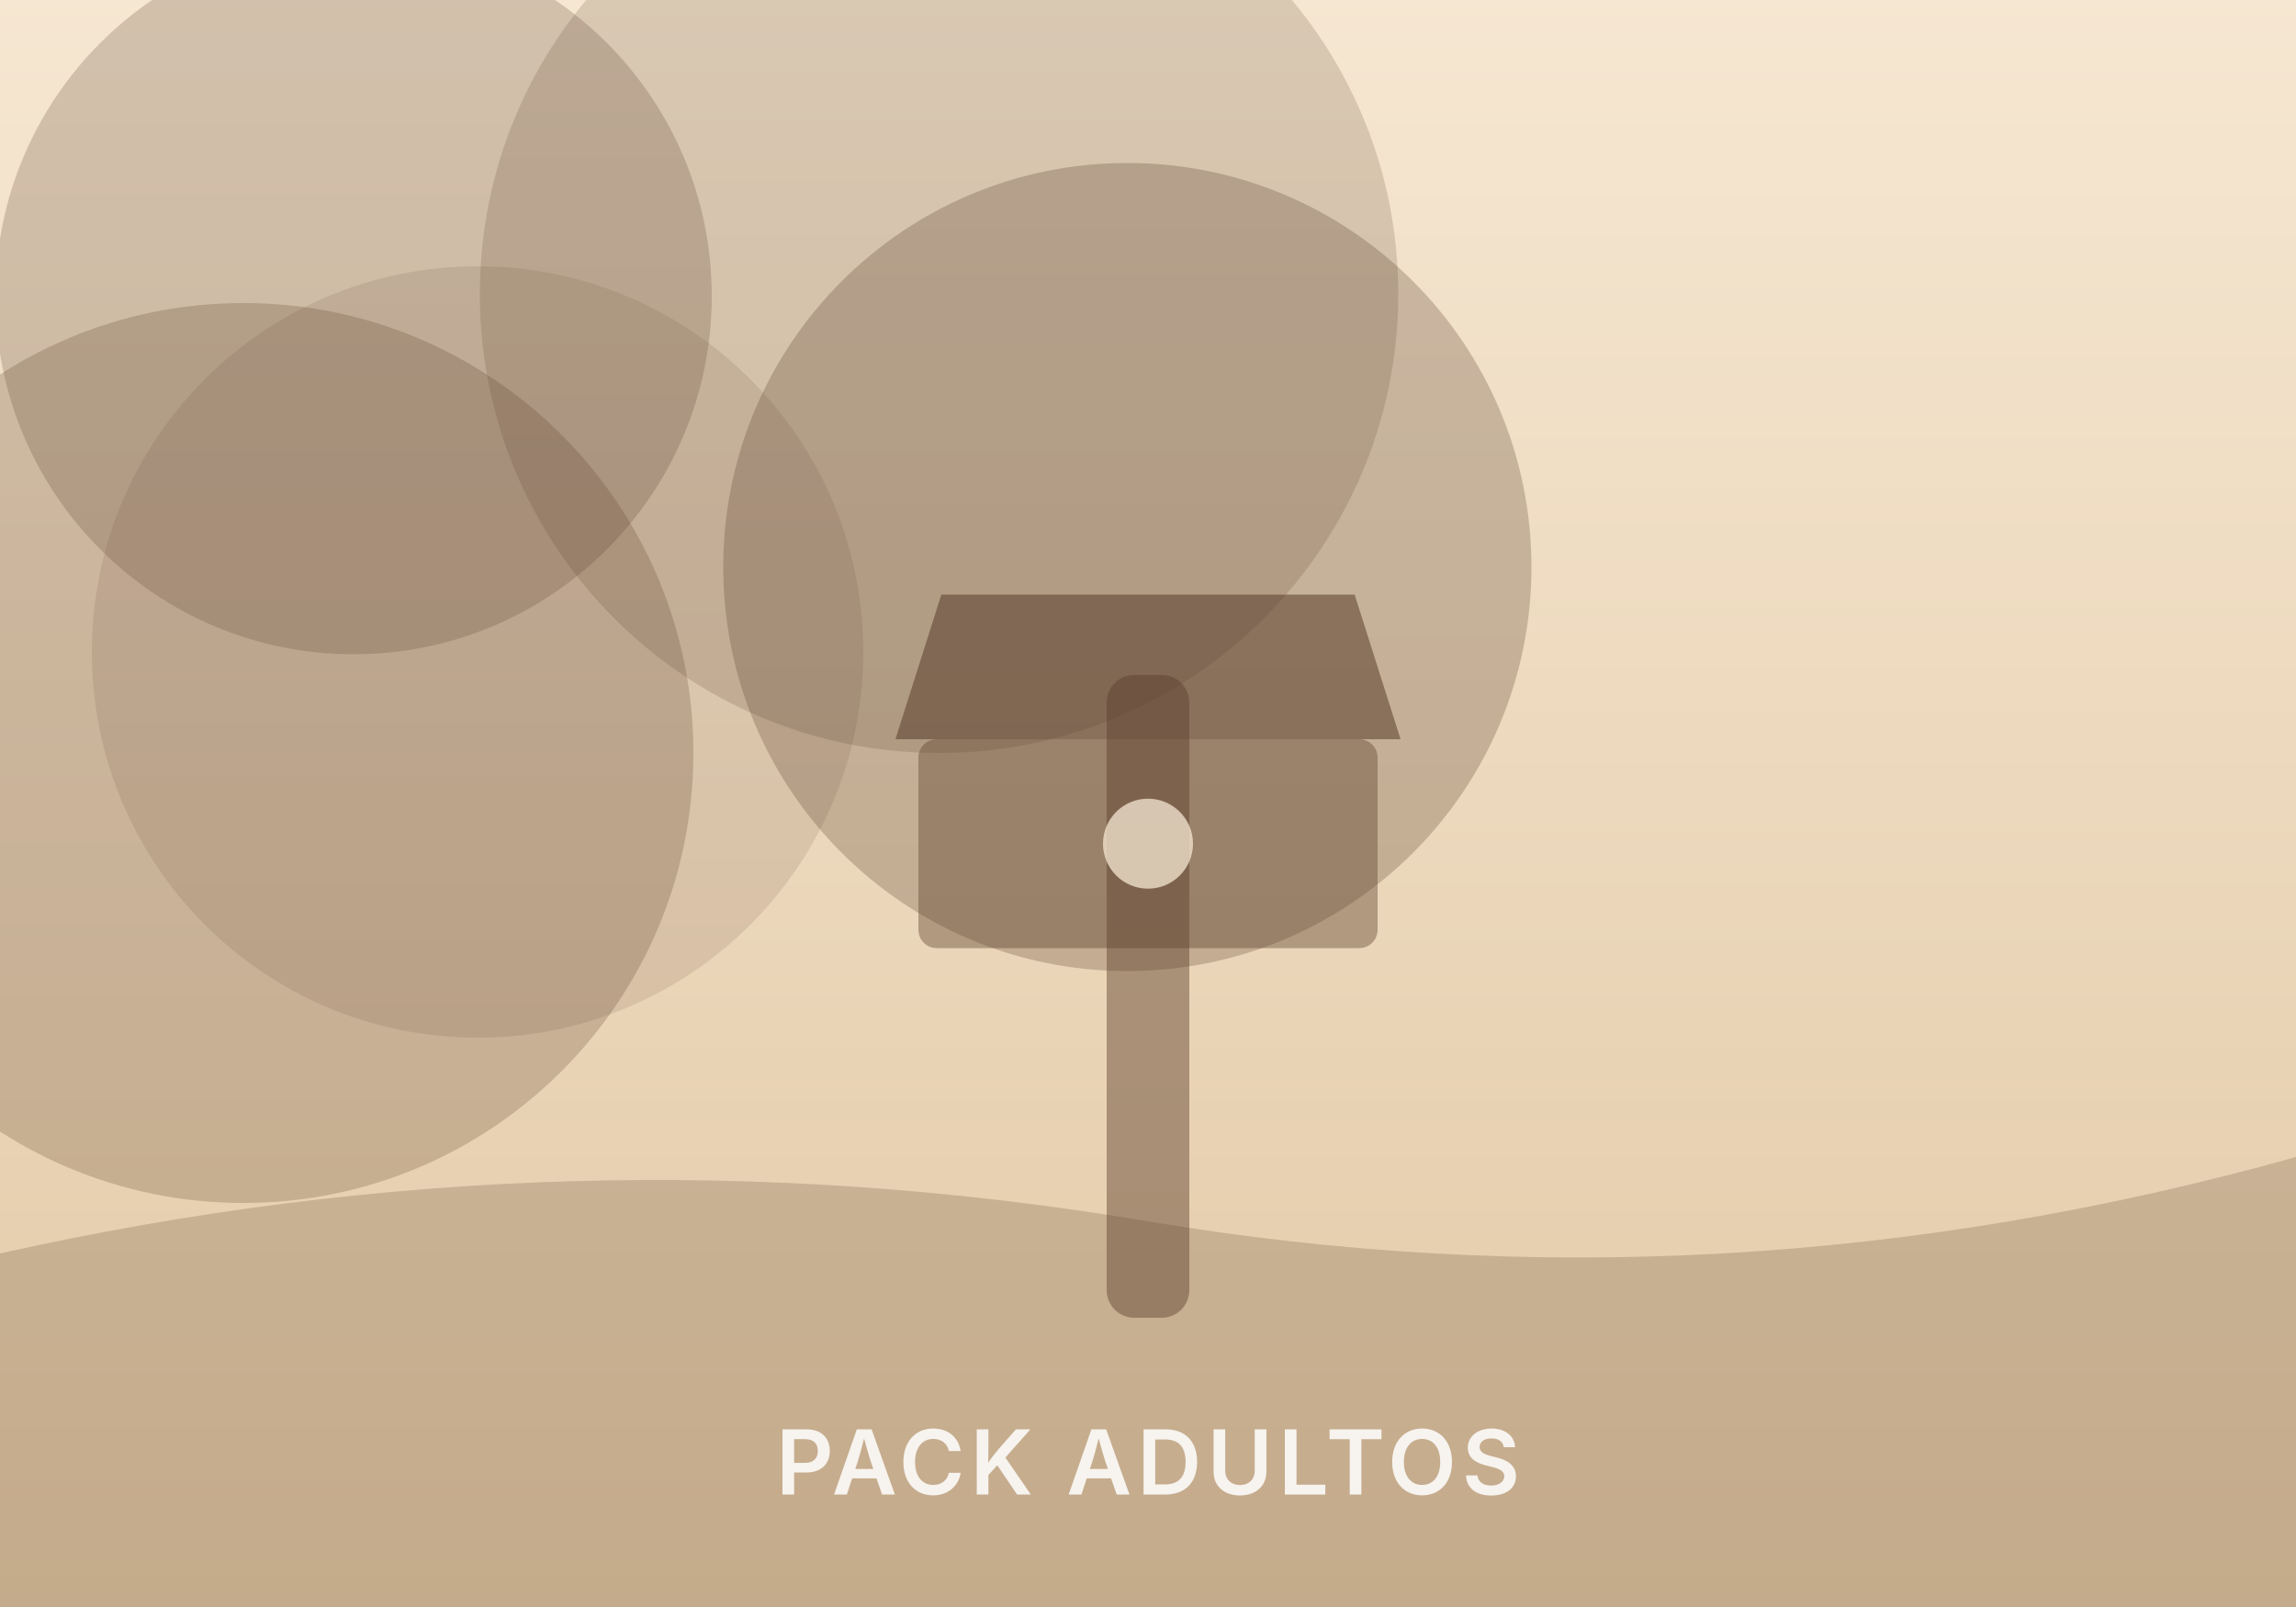
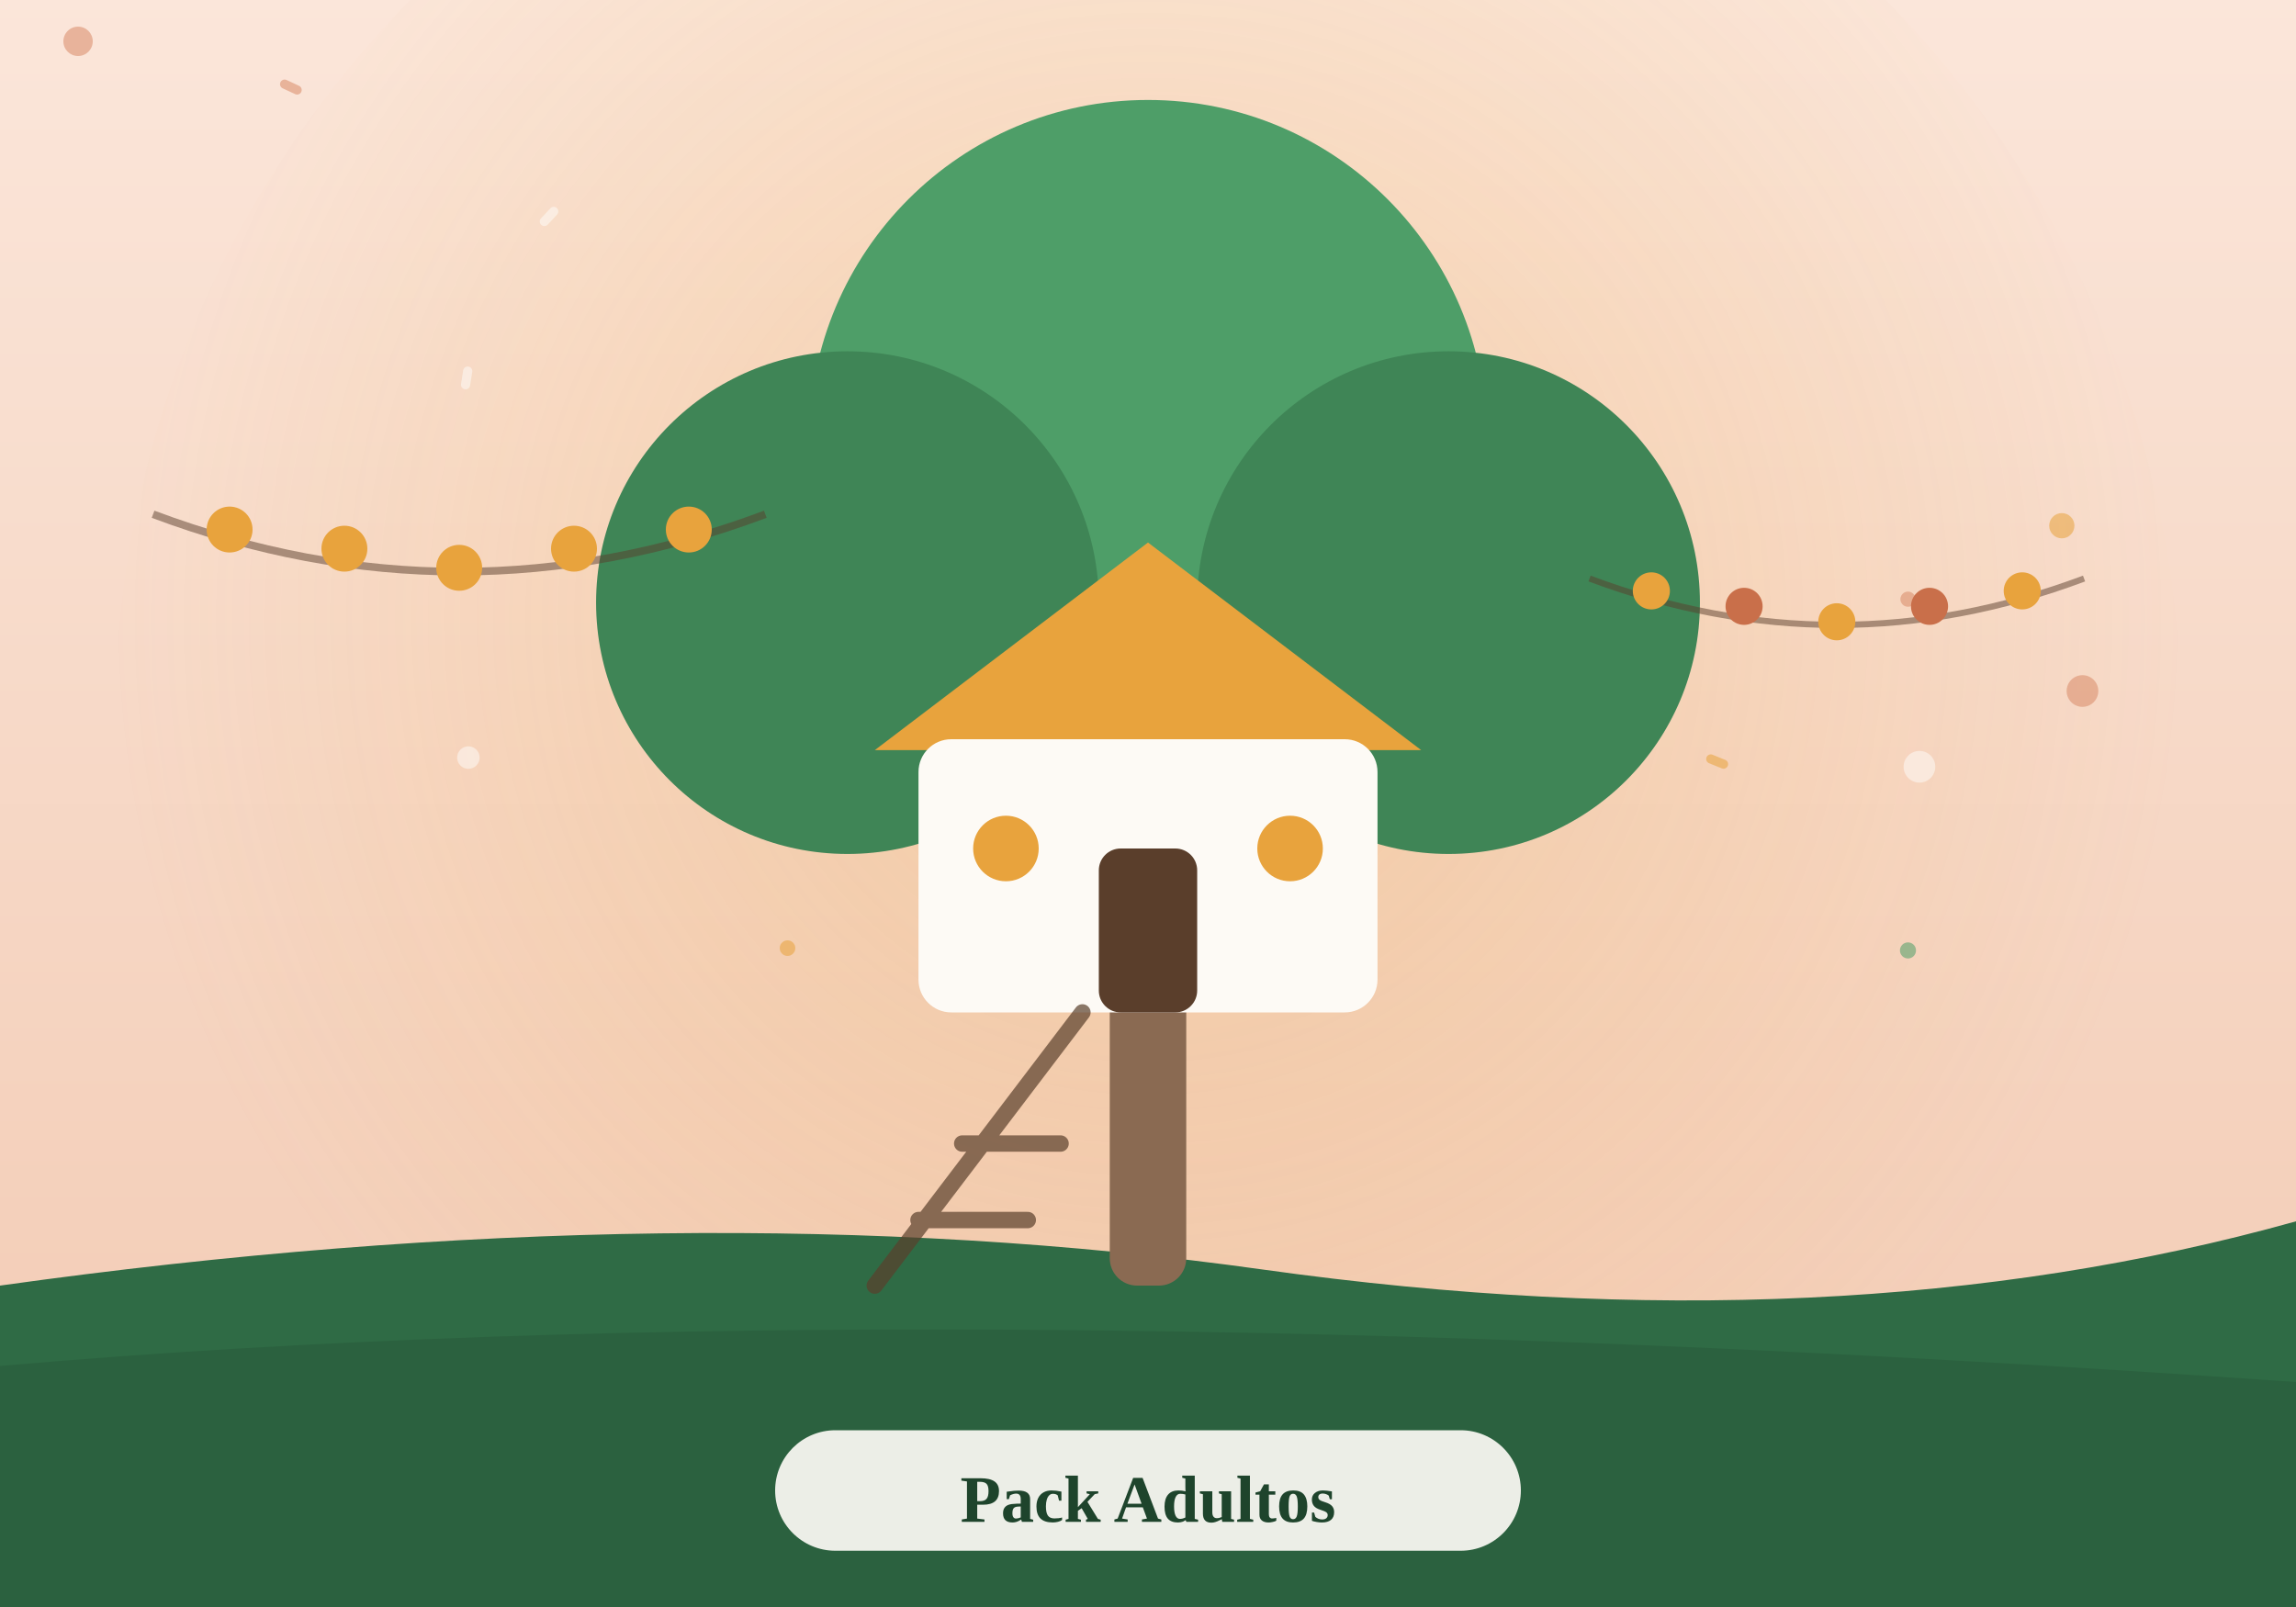
<svg xmlns="http://www.w3.org/2000/svg" viewBox="0 0 1000 700" width="1000" height="700" role="img" aria-label="Pack Adultos">
  <defs>
-     <linearGradient id="bg" x1="0" y1="0" x2="0" y2="1">
-       <stop offset="0%" stop-color="#F6E7D2" />
-       <stop offset="100%" stop-color="#E2C9A6" />
+     <linearGradient id="sky" x1="0" y1="0" x2="0" y2="1">
+       <stop offset="0" stop-color="#FBE6DA" />
+       <stop offset="1" stop-color="#F2C9B1" />
    </linearGradient>
+     <radialGradient id="glow" cx=".5" cy=".45" r=".5">
+       <stop offset="0" stop-color="#E8A33D" stop-opacity="0.25" />
+       <stop offset="1" stop-color="#E8A33D" stop-opacity="0" />
+     </radialGradient>
  </defs>
-   <rect width="1000" height="700" fill="url(#bg)" />
-   <circle cx="409" cy="128" r="200" fill="#5A3E2B" opacity="0.19" />
-   <circle cx="106" cy="328" r="196" fill="#5A3E2B" opacity="0.24" />
-   <circle cx="154" cy="129" r="156" fill="#5A3E2B" opacity="0.23" />
-   <circle cx="491" cy="247" r="176" fill="#5A3E2B" opacity="0.27" />
-   <circle cx="208" cy="284" r="168" fill="#5A3E2B" opacity="0.13" />
-   <path d="M0 546 Q 250 490 500 532 T 1000 504 L 1000 700 L 0 700 Z" fill="#5A3E2B" opacity="0.22" />
-   <rect x="482" y="294" width="36" height="280" rx="12" fill="#5A3E2B" opacity="0.45" />
-   <path d="M390 322 h 220 l -20 -63 h -180 Z" fill="#5A3E2B" opacity="0.55" />
-   <rect x="400" y="322" width="200" height="91" rx="8" fill="#5A3E2B" opacity="0.4" />
-   <circle cx="500" cy="367.5" r="19.6" fill="#F6E7D2" opacity="0.75" />
-   <text x="500" y="651" font-family="Inter, system-ui, sans-serif" font-size="39" font-weight="600" fill="#ffffff" opacity="0.85" text-anchor="middle" letter-spacing="0.06em">PACK ADULTOS</text>
+   <rect width="1000" height="700" fill="url(#sky)" />
+   <circle cx="500" cy="315" r="450" fill="url(#glow)" />
+   <rect x="744" y="328" width="10" height="4" rx="2" fill="#E8A33D" opacity=".55" transform="rotate(22 744 328)" />
+   <circle cx="34" cy="18" r="6.4" fill="#D98A68" opacity="0.55" />
+   <circle cx="536" cy="325" r="6.2" fill="#4E9E68" opacity="0.55" />
+   <rect x="244" y="92" width="10" height="4" rx="2" fill="#FDFAF5" opacity=".55" transform="rotate(133 244 92)" />
+   <circle cx="343" cy="413" r="3.4" fill="#E8A33D" opacity="0.55" />
+   <circle cx="831" cy="261" r="3.3" fill="#D98A68" opacity="0.55" />
+   <rect x="547" y="264" width="10" height="4" rx="2" fill="#4E9E68" opacity=".55" transform="rotate(37 547 264)" />
+   <circle cx="836" cy="334" r="6.9" fill="#FDFAF5" opacity="0.55" />
+   <circle cx="571" cy="141" r="5.8" fill="#E8A33D" opacity="0.55" />
+   <rect x="123" y="34" width="10" height="4" rx="2" fill="#D98A68" opacity=".55" transform="rotate(25 123 34)" />
+   <circle cx="831" cy="414" r="3.5" fill="#4E9E68" opacity="0.55" />
+   <circle cx="204" cy="330" r="4.9" fill="#FDFAF5" opacity="0.55" />
+   <rect x="737" y="273" width="10" height="4" rx="2" fill="#E8A33D" opacity=".55" transform="rotate(123 737 273)" />
+   <circle cx="390" cy="330" r="5.9" fill="#D98A68" opacity="0.55" />
+   <circle cx="651" cy="191" r="6.7" fill="#4E9E68" opacity="0.55" />
+   <rect x="206" y="160" width="10" height="4" rx="2" fill="#FDFAF5" opacity=".55" transform="rotate(99 206 160)" />
+   <circle cx="898" cy="229" r="5.5" fill="#E8A33D" opacity="0.55" />
+   <circle cx="907" cy="301" r="6.9" fill="#D98A68" opacity="0.55" />
+   <path d="M0 560 Q 300 518 550 553 T 1000 532 V 700 H 0Z" fill="#2F6B45" />
+   <path d="M0 595 Q 400 560 1000 602 V 700 H 0Z" fill="#1E442C" opacity=".25" />
+   <g transform="translate(500 560)">
+     <rect x="-16.66" y="-273.7" width="33.32" height="273.7" rx="11.9" fill="#8A6A52" />
+     <circle cx="0" cy="-368.9" r="147.56" fill="#4E9E68" />
+     <circle cx="-130.9" cy="-297.5" r="109.48" fill="#3F8556" />
+     <circle cx="130.9" cy="-297.5" r="109.48" fill="#3F8556" />
+     <path d="M-119 -233.24 L0 -323.68 L119 -233.24Z" fill="#E8A33D" />
+     <rect x="-99.96" y="-238" width="199.92" height="119" rx="14.28" fill="#FDFAF5" />
+     <rect x="-21.42" y="-190.4" width="42.84" height="71.4" rx="9.52" fill="#5A3E2B" />
+     <circle cx="-61.88" cy="-190.4" r="14.28" fill="#E8A33D" />
+     <circle cx="61.88" cy="-190.4" r="14.28" fill="#E8A33D" />
+     <path d="M-119 0 L-28.56 -119 M-99.96 -28.56 H-52.36 M-80.92 -61.88 H-38.08" stroke="#5A3E2B" stroke-width="7.14" stroke-linecap="round" opacity=".7" />
+   </g>
+   <g transform="translate(200 224) scale(1.666667)">
+     <path d="M-80 0 Q0 30 80 0" stroke="#5A3E2B" stroke-width="2" fill="none" opacity=".5" />
+     <circle cx="-60" cy="4" r="6" fill="#E8A33D" />
+     <circle cx="-30" cy="9" r="6" fill="#E8A33D" />
+     <circle cx="0" cy="14" r="6" fill="#E8A33D" />
+     <circle cx="30" cy="9" r="6" fill="#E8A33D" />
+     <circle cx="60" cy="4" r="6" fill="#E8A33D" />
+   </g>
+   <g transform="translate(800 252) scale(1.346154)">
+     <path d="M-80 0 Q0 30 80 0" stroke="#5A3E2B" stroke-width="2" fill="none" opacity=".5" />
+     <circle cx="-60" cy="4" r="6" fill="#E8A33D" />
+     <circle cx="-30" cy="9" r="6" fill="#C96F4A" />
+     <circle cx="0" cy="14" r="6" fill="#E8A33D" />
+     <circle cx="30" cy="9" r="6" fill="#C96F4A" />
+     <circle cx="60" cy="4" r="6" fill="#E8A33D" />
+   </g>
+   <g transform="translate(500 654.5)">
+     <rect x="-162.4" y="-31.5" width="324.8" height="52.5" rx="26.25" fill="#FDFAF5" opacity=".92" />
+     <text y="8.4" font-family="Fraunces, Georgia, 'Times New Roman', serif" font-size="29" font-weight="600" fill="#1E442C" text-anchor="middle">Pack Adultos</text>
+   </g>
</svg>
